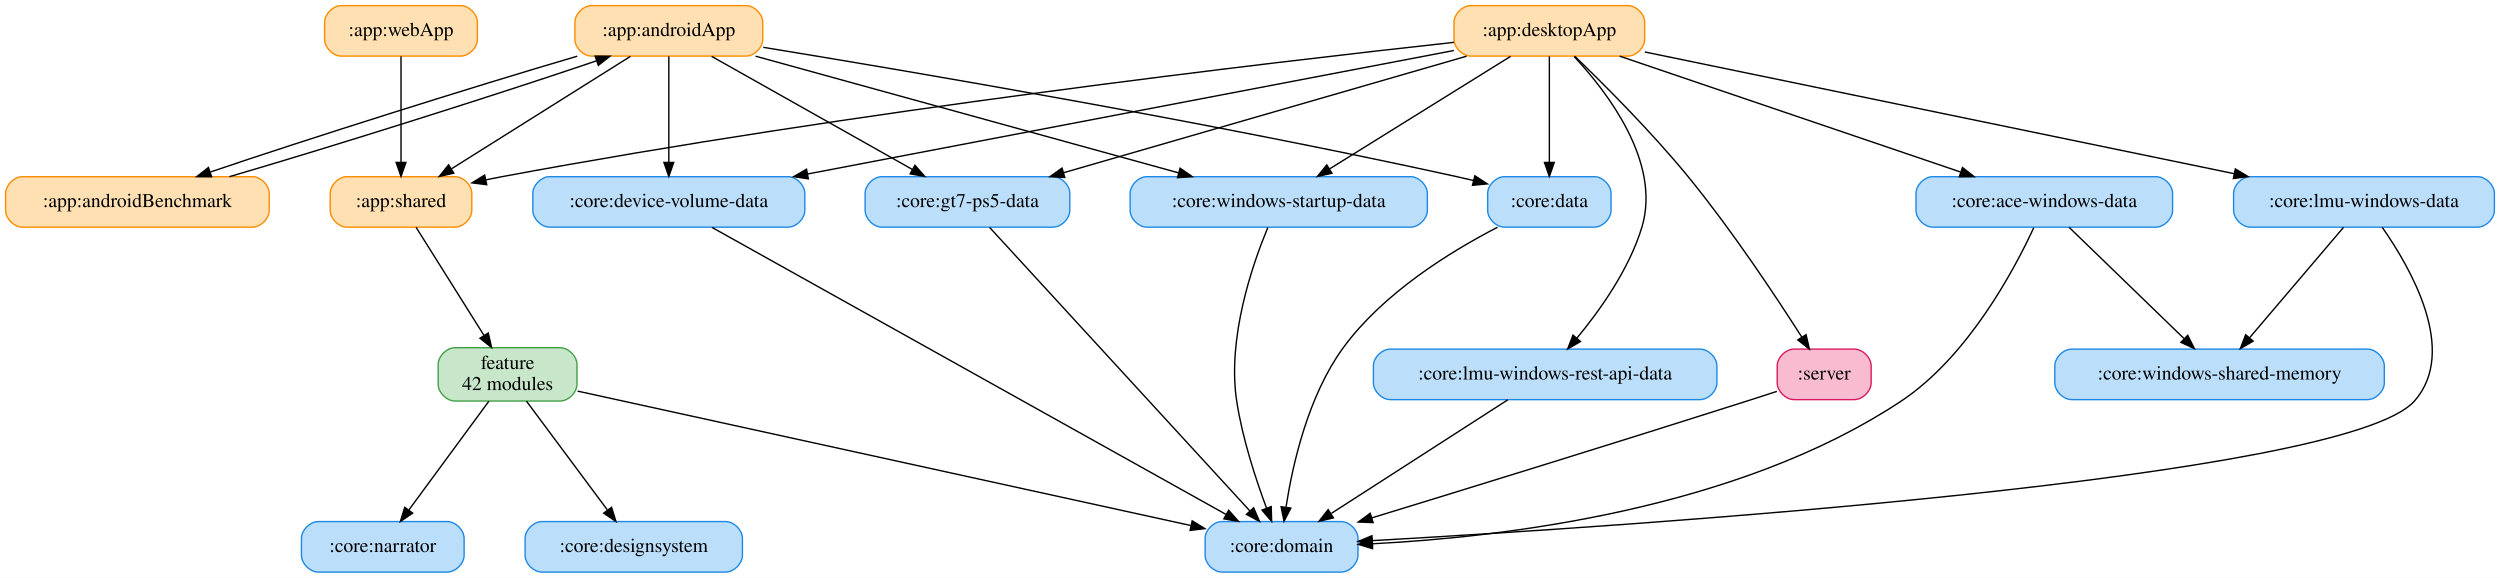
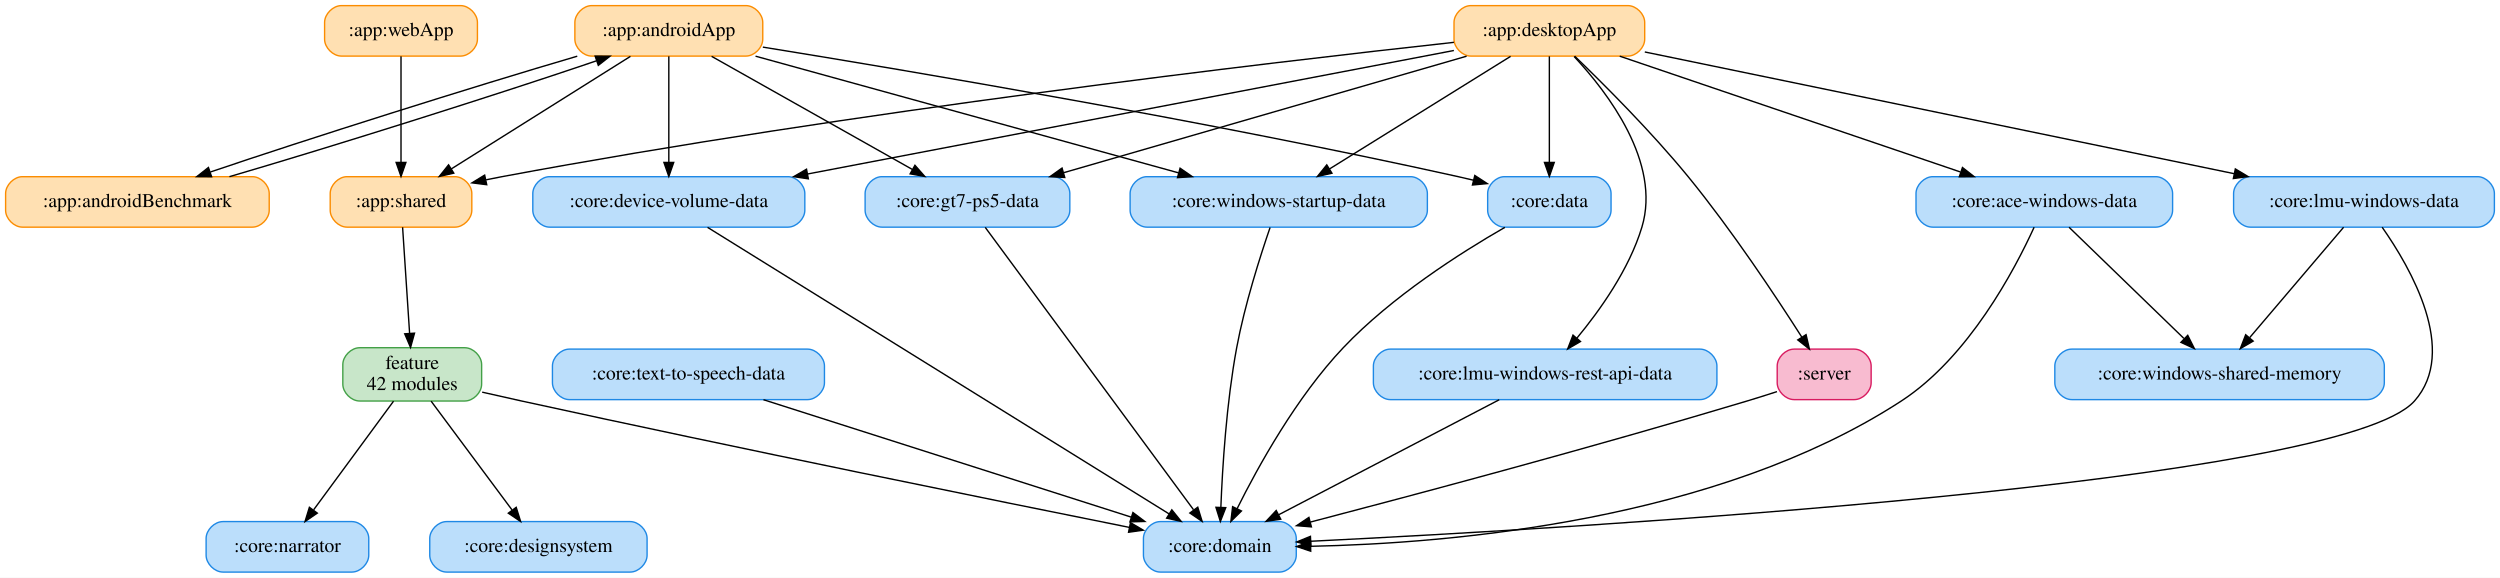
<svg xmlns="http://www.w3.org/2000/svg" width="1783pt" height="412pt" viewBox="0.00 0.00 1783.00 412.00">
  <g id="graph0" class="graph" transform="scale(1 1) rotate(0) translate(4 408)">
    <polygon fill="white" stroke="transparent" points="-4,4 -4,-408 1779,-408 1779,4 -4,4" />
    <g id="node1" class="node">
      <path fill="#ffe0b2" stroke="#fb8c00" d="M528,-404C528,-404 418,-404 418,-404 412,-404 406,-398 406,-392 406,-392 406,-380 406,-380 406,-374 412,-368 418,-368 418,-368 528,-368 528,-368 534,-368 540,-374 540,-380 540,-380 540,-392 540,-392 540,-398 534,-404 528,-404" />
      <text text-anchor="middle" x="473" y="-382.3" font-family="Times,serif" font-size="14.00">:app:androidApp</text>
    </g>
    <g id="node2" class="node">
      <path fill="#ffe0b2" stroke="#fb8c00" d="M176,-282C176,-282 12,-282 12,-282 6,-282 0,-276 0,-270 0,-270 0,-258 0,-258 0,-252 6,-246 12,-246 12,-246 176,-246 176,-246 182,-246 188,-252 188,-258 188,-258 188,-270 188,-270 188,-276 182,-282 176,-282" />
      <text text-anchor="middle" x="94" y="-260.3" font-family="Times,serif" font-size="14.00">:app:androidBenchmark</text>
    </g>
    <g id="edge1" class="edge">
      <path fill="none" stroke="black" d="M407.7,-367.93C333.41,-346.16 214.38,-308.56 146.03,-285.33" />
      <polygon fill="black" stroke="black" points="146.92,-281.93 136.33,-282.01 144.65,-288.55 146.92,-281.93" />
    </g>
    <g id="node4" class="node">
      <path fill="#ffe0b2" stroke="#fb8c00" d="M320.5,-282C320.5,-282 243.5,-282 243.5,-282 237.5,-282 231.5,-276 231.5,-270 231.5,-270 231.5,-258 231.5,-258 231.5,-252 237.5,-246 243.5,-246 243.5,-246 320.5,-246 320.5,-246 326.5,-246 332.5,-252 332.5,-258 332.5,-258 332.5,-270 332.5,-270 332.5,-276 326.5,-282 320.5,-282" />
      <text text-anchor="middle" x="282" y="-260.3" font-family="Times,serif" font-size="14.00">:app:shared</text>
    </g>
    <g id="edge2" class="edge">
      <path fill="none" stroke="black" d="M445.63,-367.81C412.02,-346.69 354.91,-310.81 317.82,-287.51" />
      <polygon fill="black" stroke="black" points="319.64,-284.52 309.31,-282.16 315.92,-290.44 319.64,-284.52" />
    </g>
    <g id="node7" class="node">
      <path fill="#bbdefb" stroke="#1e88e5" d="M1133,-282C1133,-282 1069,-282 1069,-282 1063,-282 1057,-276 1057,-270 1057,-270 1057,-258 1057,-258 1057,-252 1063,-246 1069,-246 1069,-246 1133,-246 1133,-246 1139,-246 1145,-252 1145,-258 1145,-258 1145,-270 1145,-270 1145,-276 1139,-282 1133,-282" />
      <text text-anchor="middle" x="1101" y="-260.3" font-family="Times,serif" font-size="14.00">:core:data</text>
    </g>
    <g id="edge3" class="edge">
-       <path fill="none" stroke="black" d="M540.35,-374.24C646.13,-356.99 857.48,-321.08 1035,-282 1038.85,-281.15 1042.83,-280.24 1046.82,-279.28" />
-       <polygon fill="black" stroke="black" points="1047.84,-282.64 1056.73,-276.86 1046.18,-275.84 1047.84,-282.64" />
+       <path fill="none" stroke="black" d="M540.06,-374.4C645.91,-357.3 858,-321.5 1036,-282 1039.57,-281.21 1043.24,-280.35 1046.93,-279.47" />
+       <polygon fill="black" stroke="black" points="1047.83,-282.85 1056.7,-277.06 1046.15,-276.05 1047.83,-282.85" />
    </g>
    <g id="node9" class="node">
      <path fill="#bbdefb" stroke="#1e88e5" d="M558,-282C558,-282 388,-282 388,-282 382,-282 376,-276 376,-270 376,-270 376,-258 376,-258 376,-252 382,-246 388,-246 388,-246 558,-246 558,-246 564,-246 570,-252 570,-258 570,-258 570,-270 570,-270 570,-276 564,-282 558,-282" />
      <text text-anchor="middle" x="473" y="-260.3" font-family="Times,serif" font-size="14.00">:core:device-volume-data</text>
    </g>
    <g id="edge4" class="edge">
      <path fill="none" stroke="black" d="M473,-367.81C473,-348.11 473,-315.58 473,-292.39" />
      <polygon fill="black" stroke="black" points="476.5,-292.16 473,-282.16 469.5,-292.16 476.5,-292.16" />
    </g>
    <g id="node11" class="node">
      <path fill="#bbdefb" stroke="#1e88e5" d="M747,-282C747,-282 625,-282 625,-282 619,-282 613,-276 613,-270 613,-270 613,-258 613,-258 613,-252 619,-246 625,-246 625,-246 747,-246 747,-246 753,-246 759,-252 759,-258 759,-258 759,-270 759,-270 759,-276 753,-282 747,-282" />
      <text text-anchor="middle" x="686" y="-260.3" font-family="Times,serif" font-size="14.00">:core:gt7-ps5-data</text>
    </g>
    <g id="edge5" class="edge">
      <path fill="none" stroke="black" d="M503.52,-367.81C541.16,-346.6 605.23,-310.5 646.57,-287.21" />
      <polygon fill="black" stroke="black" points="648.54,-290.12 655.54,-282.16 645.11,-284.02 648.54,-290.12" />
    </g>
-     <g id="node16" class="node">
+     <g id="node17" class="node">
      <path fill="#bbdefb" stroke="#1e88e5" d="M1002,-282C1002,-282 814,-282 814,-282 808,-282 802,-276 802,-270 802,-270 802,-258 802,-258 802,-252 808,-246 814,-246 814,-246 1002,-246 1002,-246 1008,-246 1014,-252 1014,-258 1014,-258 1014,-270 1014,-270 1014,-276 1008,-282 1002,-282" />
      <text text-anchor="middle" x="908" y="-260.3" font-family="Times,serif" font-size="14.00">:core:windows-startup-data</text>
    </g>
    <g id="edge6" class="edge">
      <path fill="none" stroke="black" d="M534.86,-367.93C614.51,-345.96 752.63,-307.86 836.63,-284.69" />
      <polygon fill="black" stroke="black" points="837.64,-288.04 846.35,-282.01 835.78,-281.29 837.64,-288.04" />
    </g>
    <g id="edge7" class="edge">
      <path fill="none" stroke="black" d="M159.64,-282.01C234.11,-303.75 353.17,-341.36 421.36,-364.61" />
      <polygon fill="black" stroke="black" points="420.45,-368 431.05,-367.93 422.72,-361.38 420.45,-368" />
    </g>
    <g id="node3" class="node">
      <path fill="#ffe0b2" stroke="#fb8c00" d="M1157,-404C1157,-404 1045,-404 1045,-404 1039,-404 1033,-398 1033,-392 1033,-392 1033,-380 1033,-380 1033,-374 1039,-368 1045,-368 1045,-368 1157,-368 1157,-368 1163,-368 1169,-374 1169,-380 1169,-380 1169,-392 1169,-392 1169,-398 1163,-404 1157,-404" />
      <text text-anchor="middle" x="1101" y="-382.3" font-family="Times,serif" font-size="14.00">:app:desktopApp</text>
    </g>
    <g id="edge8" class="edge">
      <path fill="none" stroke="black" d="M1032.93,-377.8C901.21,-363.4 602.54,-328.37 354,-282 350.31,-281.31 346.53,-280.56 342.72,-279.77" />
      <polygon fill="black" stroke="black" points="343.13,-276.27 332.62,-277.59 341.65,-283.12 343.13,-276.27" />
    </g>
    <g id="node6" class="node">
      <path fill="#bbdefb" stroke="#1e88e5" d="M1533.5,-282C1533.5,-282 1374.5,-282 1374.5,-282 1368.5,-282 1362.5,-276 1362.5,-270 1362.5,-270 1362.5,-258 1362.5,-258 1362.5,-252 1368.5,-246 1374.5,-246 1374.5,-246 1533.5,-246 1533.5,-246 1539.5,-246 1545.5,-252 1545.5,-258 1545.5,-258 1545.5,-270 1545.5,-270 1545.5,-276 1539.5,-282 1533.5,-282" />
      <text text-anchor="middle" x="1454" y="-260.3" font-family="Times,serif" font-size="14.00">:core:ace-windows-data</text>
    </g>
    <g id="edge9" class="edge">
      <path fill="none" stroke="black" d="M1151.2,-367.93C1215.24,-346.16 1325.87,-308.56 1394.21,-285.33" />
      <polygon fill="black" stroke="black" points="1395.63,-288.54 1403.97,-282.01 1393.38,-281.91 1395.63,-288.54" />
    </g>
    <g id="edge10" class="edge">
      <path fill="none" stroke="black" d="M1101,-367.81C1101,-348.11 1101,-315.58 1101,-292.39" />
      <polygon fill="black" stroke="black" points="1104.5,-292.16 1101,-282.16 1097.5,-292.16 1104.5,-292.16" />
    </g>
    <g id="edge11" class="edge">
      <path fill="none" stroke="black" d="M1032.9,-371.99C921.64,-350.73 700.46,-308.46 571.9,-283.9" />
      <polygon fill="black" stroke="black" points="572.52,-280.45 562.04,-282.01 571.21,-287.33 572.52,-280.45" />
    </g>
    <g id="edge12" class="edge">
      <path fill="none" stroke="black" d="M1041.98,-367.93C966.23,-346.03 835.03,-308.09 754.82,-284.9" />
      <polygon fill="black" stroke="black" points="755.39,-281.42 744.82,-282.01 753.45,-288.15 755.39,-281.42" />
    </g>
    <g id="node12" class="node">
      <path fill="#bbdefb" stroke="#1e88e5" d="M1763,-282C1763,-282 1601,-282 1601,-282 1595,-282 1589,-276 1589,-270 1589,-270 1589,-258 1589,-258 1589,-252 1595,-246 1601,-246 1601,-246 1763,-246 1763,-246 1769,-246 1775,-252 1775,-258 1775,-258 1775,-270 1775,-270 1775,-276 1769,-282 1763,-282" />
      <text text-anchor="middle" x="1682" y="-260.3" font-family="Times,serif" font-size="14.00">:core:lmu-windows-data</text>
    </g>
    <g id="edge13" class="edge">
      <path fill="none" stroke="black" d="M1169.07,-370.94C1273.16,-349.44 1472.12,-308.35 1589.3,-284.15" />
      <polygon fill="black" stroke="black" points="1590.25,-287.52 1599.33,-282.07 1588.83,-280.67 1590.25,-287.52" />
    </g>
    <g id="node13" class="node">
      <path fill="#bbdefb" stroke="#1e88e5" d="M1208.5,-159C1208.5,-159 987.5,-159 987.5,-159 981.5,-159 975.5,-153 975.5,-147 975.5,-147 975.5,-135 975.5,-135 975.5,-129 981.5,-123 987.5,-123 987.5,-123 1208.5,-123 1208.5,-123 1214.5,-123 1220.5,-129 1220.5,-135 1220.5,-135 1220.5,-147 1220.5,-147 1220.5,-153 1214.5,-159 1208.5,-159" />
      <text text-anchor="middle" x="1098" y="-137.3" font-family="Times,serif" font-size="14.00">:core:lmu-windows-rest-api-data</text>
    </g>
    <g id="edge14" class="edge">
      <path fill="none" stroke="black" d="M1118.67,-367.69C1142.61,-342.05 1180.88,-292.04 1167,-246 1157.93,-215.92 1136.99,-186.54 1120.54,-166.73" />
      <polygon fill="black" stroke="black" points="1123.2,-164.44 1114.04,-159.11 1117.87,-168.99 1123.2,-164.44" />
    </g>
    <g id="edge15" class="edge">
      <path fill="none" stroke="black" d="M1073.35,-367.81C1039.38,-346.69 981.67,-310.81 944.2,-287.51" />
      <polygon fill="black" stroke="black" points="945.94,-284.47 935.6,-282.16 942.25,-290.41 945.94,-284.47" />
    </g>
-     <g id="node17" class="node">
+     <g id="node18" class="node">
      <path fill="#f8bbd0" stroke="#d81b60" d="M1318.5,-159C1318.5,-159 1275.5,-159 1275.5,-159 1269.5,-159 1263.5,-153 1263.5,-147 1263.5,-147 1263.5,-135 1263.5,-135 1263.5,-129 1269.5,-123 1275.5,-123 1275.5,-123 1318.5,-123 1318.5,-123 1324.5,-123 1330.5,-129 1330.5,-135 1330.5,-135 1330.5,-147 1330.5,-147 1330.5,-153 1324.5,-159 1318.5,-159" />
      <text text-anchor="middle" x="1297" y="-137.3" font-family="Times,serif" font-size="14.00">:server</text>
    </g>
    <g id="edge16" class="edge">
      <path fill="none" stroke="black" d="M1119.07,-367.93C1139.63,-348.12 1173.77,-314.06 1200,-282 1231.09,-244 1262.65,-196.41 1281,-167.64" />
      <polygon fill="black" stroke="black" points="1284.08,-169.32 1286.47,-159 1278.17,-165.57 1284.08,-169.32" />
    </g>
-     <g id="node18" class="node">
-       <path fill="#c8e6c9" stroke="#43a047" d="M395.5,-160C395.5,-160 320.5,-160 320.5,-160 314.5,-160 308.5,-154 308.5,-148 308.5,-148 308.5,-134 308.5,-134 308.5,-128 314.5,-122 320.5,-122 320.5,-122 395.5,-122 395.5,-122 401.5,-122 407.5,-128 407.5,-134 407.5,-134 407.5,-148 407.5,-148 407.5,-154 401.5,-160 395.5,-160" />
-       <text text-anchor="middle" x="358" y="-144.8" font-family="Times,serif" font-size="14.00">feature</text>
-       <text text-anchor="middle" x="358" y="-129.8" font-family="Times,serif" font-size="14.00">42 modules</text>
+     <g id="node19" class="node">
+       <path fill="#c8e6c9" stroke="#43a047" d="M327.5,-160C327.5,-160 252.5,-160 252.5,-160 246.5,-160 240.5,-154 240.5,-148 240.5,-148 240.5,-134 240.5,-134 240.5,-128 246.5,-122 252.5,-122 252.5,-122 327.5,-122 327.5,-122 333.5,-122 339.5,-128 339.5,-134 339.5,-134 339.5,-148 339.5,-148 339.5,-154 333.5,-160 327.5,-160" />
+       <text text-anchor="middle" x="290" y="-144.8" font-family="Times,serif" font-size="14.00">feature</text>
+       <text text-anchor="middle" x="290" y="-129.8" font-family="Times,serif" font-size="14.00">42 modules</text>
    </g>
    <g id="edge17" class="edge">
-       <path fill="none" stroke="black" d="M292.73,-245.92C305.35,-225.82 326.47,-192.2 341.26,-168.66" />
-       <polygon fill="black" stroke="black" points="344.23,-170.51 346.58,-160.18 338.3,-166.78 344.23,-170.51" />
+       <path fill="none" stroke="black" d="M283.13,-245.92C284.43,-226.26 286.58,-193.67 288.13,-170.23" />
+       <polygon fill="black" stroke="black" points="291.63,-170.39 288.8,-160.18 284.65,-169.93 291.63,-170.39" />
    </g>
    <g id="node5" class="node">
      <path fill="#ffe0b2" stroke="#fb8c00" d="M324.5,-404C324.5,-404 239.5,-404 239.5,-404 233.5,-404 227.5,-398 227.5,-392 227.5,-392 227.5,-380 227.5,-380 227.5,-374 233.5,-368 239.5,-368 239.5,-368 324.5,-368 324.5,-368 330.5,-368 336.5,-374 336.5,-380 336.5,-380 336.5,-392 336.5,-392 336.5,-398 330.5,-404 324.5,-404" />
      <text text-anchor="middle" x="282" y="-382.3" font-family="Times,serif" font-size="14.00">:app:webApp</text>
    </g>
    <g id="edge18" class="edge">
      <path fill="none" stroke="black" d="M282,-367.81C282,-348.11 282,-315.58 282,-292.39" />
      <polygon fill="black" stroke="black" points="285.5,-292.16 282,-282.16 278.5,-292.16 285.5,-292.16" />
    </g>
    <g id="node10" class="node">
-       <path fill="#bbdefb" stroke="#1e88e5" d="M952.5,-36C952.5,-36 867.5,-36 867.5,-36 861.5,-36 855.5,-30 855.5,-24 855.5,-24 855.5,-12 855.5,-12 855.5,-6 861.5,0 867.5,0 867.5,0 952.5,0 952.5,0 958.5,0 964.5,-6 964.5,-12 964.5,-12 964.5,-24 964.5,-24 964.5,-30 958.5,-36 952.5,-36" />
-       <text text-anchor="middle" x="910" y="-14.3" font-family="Times,serif" font-size="14.00">:core:domain</text>
+       <path fill="#bbdefb" stroke="#1e88e5" d="M908.5,-36C908.5,-36 823.5,-36 823.5,-36 817.5,-36 811.5,-30 811.5,-24 811.5,-24 811.5,-12 811.5,-12 811.5,-6 817.5,0 823.5,0 823.5,0 908.5,0 908.5,0 914.5,0 920.5,-6 920.5,-12 920.5,-12 920.5,-24 920.5,-24 920.5,-30 914.5,-36 908.5,-36" />
+       <text text-anchor="middle" x="866" y="-14.3" font-family="Times,serif" font-size="14.00">:core:domain</text>
    </g>
    <g id="edge19" class="edge">
-       <path fill="none" stroke="black" d="M1446.47,-245.58C1432.49,-215.4 1399.55,-153.61 1352,-122 1234.96,-44.19 1066.43,-24.8 974.99,-20.2" />
-       <polygon fill="black" stroke="black" points="974.92,-16.7 964.77,-19.74 974.6,-23.69 974.92,-16.7" />
-     </g>
-     <g id="node15" class="node">
+       <path fill="none" stroke="black" d="M1446.75,-245.96C1433,-215.81 1400.12,-153.3 1352,-122 1220.2,-36.27 1029.66,-20.41 930.88,-18.38" />
+       <polygon fill="black" stroke="black" points="930.8,-14.88 920.74,-18.21 930.68,-21.88 930.8,-14.88" />
+     </g>
+     <g id="node16" class="node">
      <path fill="#bbdefb" stroke="#1e88e5" d="M1684.5,-159C1684.5,-159 1473.5,-159 1473.5,-159 1467.5,-159 1461.5,-153 1461.5,-147 1461.5,-147 1461.5,-135 1461.5,-135 1461.5,-129 1467.5,-123 1473.5,-123 1473.5,-123 1684.5,-123 1684.5,-123 1690.5,-123 1696.5,-129 1696.5,-135 1696.5,-135 1696.5,-147 1696.5,-147 1696.5,-153 1690.5,-159 1684.5,-159" />
      <text text-anchor="middle" x="1579" y="-137.3" font-family="Times,serif" font-size="14.00">:core:windows-shared-memory</text>
    </g>
    <g id="edge20" class="edge">
      <path fill="none" stroke="black" d="M1471.64,-245.92C1493.02,-225.23 1529.19,-190.22 1553.57,-166.61" />
      <polygon fill="black" stroke="black" points="1556.29,-168.85 1561.04,-159.38 1551.42,-163.83 1556.29,-168.85" />
    </g>
    <g id="edge21" class="edge">
-       <path fill="none" stroke="black" d="M1064.04,-245.93C1030.68,-228.72 982.59,-199.12 954,-160 928.94,-125.7 917.89,-76.75 913.21,-46.47" />
-       <polygon fill="black" stroke="black" points="916.62,-45.63 911.76,-36.22 909.69,-46.62 916.62,-45.63" />
+       <path fill="none" stroke="black" d="M1069.26,-245.85C1037.46,-227.57 988.41,-196.29 954,-160 920.68,-124.86 893.22,-75.19 878.27,-45.15" />
+       <polygon fill="black" stroke="black" points="881.39,-43.57 873.86,-36.13 875.1,-46.65 881.39,-43.57" />
    </g>
    <g id="node8" class="node">
-       <path fill="#bbdefb" stroke="#1e88e5" d="M513.5,-36C513.5,-36 382.5,-36 382.5,-36 376.5,-36 370.5,-30 370.5,-24 370.5,-24 370.5,-12 370.5,-12 370.5,-6 376.5,0 382.5,0 382.5,0 513.5,0 513.5,0 519.5,0 525.5,-6 525.5,-12 525.5,-12 525.5,-24 525.5,-24 525.5,-30 519.5,-36 513.5,-36" />
-       <text text-anchor="middle" x="448" y="-14.3" font-family="Times,serif" font-size="14.00">:core:designsystem</text>
+       <path fill="#bbdefb" stroke="#1e88e5" d="M445.5,-36C445.5,-36 314.5,-36 314.5,-36 308.5,-36 302.5,-30 302.5,-24 302.5,-24 302.5,-12 302.5,-12 302.5,-6 308.5,0 314.5,0 314.5,0 445.5,0 445.5,0 451.5,0 457.5,-6 457.5,-12 457.5,-12 457.5,-24 457.5,-24 457.5,-30 451.5,-36 445.5,-36" />
+       <text text-anchor="middle" x="380" y="-14.3" font-family="Times,serif" font-size="14.00">:core:designsystem</text>
    </g>
    <g id="edge22" class="edge">
-       <path fill="none" stroke="black" d="M503.73,-245.84C581.15,-202.62 784.15,-89.27 870.36,-41.13" />
-       <polygon fill="black" stroke="black" points="872.28,-44.07 879.3,-36.14 868.87,-37.96 872.28,-44.07" />
+       <path fill="none" stroke="black" d="M500.63,-245.84C570.12,-202.7 752.08,-89.73 829.88,-41.43" />
+       <polygon fill="black" stroke="black" points="831.75,-44.39 838.4,-36.14 828.05,-38.44 831.75,-44.39" />
    </g>
    <g id="edge23" class="edge">
-       <path fill="none" stroke="black" d="M701.75,-245.84C740.79,-203.32 842.14,-92.92 887.49,-43.52" />
-       <polygon fill="black" stroke="black" points="890.08,-45.87 894.27,-36.14 884.93,-41.14 890.08,-45.87" />
+       <path fill="none" stroke="black" d="M698.66,-245.84C729.83,-203.58 810.46,-94.28 847.23,-44.45" />
+       <polygon fill="black" stroke="black" points="850.24,-46.26 853.36,-36.14 844.6,-42.11 850.24,-46.26" />
    </g>
    <g id="edge24" class="edge">
-       <path fill="none" stroke="black" d="M1694.92,-245.98C1715.26,-216.98 1749.39,-157.65 1718,-122 1668.98,-66.34 1157.71,-32.74 974.7,-22.42" />
-       <polygon fill="black" stroke="black" points="974.86,-18.92 964.68,-21.86 974.47,-25.91 974.86,-18.92" />
+       <path fill="none" stroke="black" d="M1694.94,-245.96C1715.32,-216.92 1749.51,-157.54 1718,-122 1665.87,-63.19 1120.91,-31.35 930.91,-21.98" />
+       <polygon fill="black" stroke="black" points="930.95,-18.48 920.79,-21.48 930.6,-25.47 930.95,-18.48" />
    </g>
    <g id="edge25" class="edge">
      <path fill="none" stroke="black" d="M1667.46,-245.92C1650,-225.41 1620.56,-190.82 1600.48,-167.23" />
      <polygon fill="black" stroke="black" points="1602.95,-164.73 1593.8,-159.38 1597.62,-169.27 1602.95,-164.73" />
    </g>
    <g id="edge26" class="edge">
-       <path fill="none" stroke="black" d="M1071.46,-122.92C1038.53,-101.72 982.23,-65.49 945.58,-41.9" />
-       <polygon fill="black" stroke="black" points="947.01,-38.66 936.71,-36.19 943.22,-44.54 947.01,-38.66" />
+       <path fill="none" stroke="black" d="M1065.25,-122.92C1024,-101.41 953.07,-64.41 907.91,-40.86" />
+       <polygon fill="black" stroke="black" points="909.44,-37.71 898.96,-36.19 906.2,-43.92 909.44,-37.71" />
    </g>
    <g id="node14" class="node">
-       <path fill="#bbdefb" stroke="#1e88e5" d="M315,-36C315,-36 223,-36 223,-36 217,-36 211,-30 211,-24 211,-24 211,-12 211,-12 211,-6 217,0 223,0 223,0 315,0 315,0 321,0 327,-6 327,-12 327,-12 327,-24 327,-24 327,-30 321,-36 315,-36" />
-       <text text-anchor="middle" x="269" y="-14.3" font-family="Times,serif" font-size="14.00">:core:narrator</text>
+       <path fill="#bbdefb" stroke="#1e88e5" d="M247,-36C247,-36 155,-36 155,-36 149,-36 143,-30 143,-24 143,-24 143,-12 143,-12 143,-6 149,0 155,0 155,0 247,0 247,0 253,0 259,-6 259,-12 259,-12 259,-24 259,-24 259,-30 253,-36 247,-36" />
+       <text text-anchor="middle" x="201" y="-14.3" font-family="Times,serif" font-size="14.00">:core:narrator</text>
+     </g>
+     <g id="node15" class="node">
+       <path fill="#bbdefb" stroke="#1e88e5" d="M572,-159C572,-159 402,-159 402,-159 396,-159 390,-153 390,-147 390,-147 390,-135 390,-135 390,-129 396,-123 402,-123 402,-123 572,-123 572,-123 578,-123 584,-129 584,-135 584,-135 584,-147 584,-147 584,-153 578,-159 572,-159" />
+       <text text-anchor="middle" x="487" y="-137.3" font-family="Times,serif" font-size="14.00">:core:text-to-speech-data</text>
    </g>
    <g id="edge27" class="edge">
-       <path fill="none" stroke="black" d="M900.22,-245.76C889.21,-219.3 871.17,-167.03 878,-122 882.04,-95.39 891.63,-66.2 899.26,-45.71" />
-       <polygon fill="black" stroke="black" points="902.63,-46.71 902.93,-36.12 896.09,-44.21 902.63,-46.71" />
+       <path fill="none" stroke="black" d="M540.5,-122.92C609.53,-100.88 729.45,-62.6 802.87,-39.16" />
+       <polygon fill="black" stroke="black" points="804.01,-42.47 812.47,-36.09 801.88,-35.8 804.01,-42.47" />
    </g>
    <g id="edge28" class="edge">
-       <path fill="none" stroke="black" d="M1263.29,-128.88C1256.26,-126.58 1248.89,-124.2 1242,-122 1149.11,-92.39 1041.24,-59.13 974.29,-38.62" />
-       <polygon fill="black" stroke="black" points="975.3,-35.27 964.72,-35.69 973.25,-41.97 975.3,-35.27" />
+       <path fill="none" stroke="black" d="M901.83,-245.76C894.86,-225.51 883.73,-190.76 878,-160 870.7,-120.81 867.83,-74.65 866.71,-46.1" />
+       <polygon fill="black" stroke="black" points="870.21,-45.95 866.36,-36.08 863.21,-46.19 870.21,-45.95" />
    </g>
    <g id="edge29" class="edge">
-       <path fill="none" stroke="black" d="M371.47,-121.89C386.78,-101.31 411.86,-67.58 429.12,-44.39" />
-       <polygon fill="black" stroke="black" points="432.15,-46.18 435.31,-36.06 426.53,-42 432.15,-46.18" />
+       <path fill="none" stroke="black" d="M1263.34,-128.7C1256.31,-126.42 1248.93,-124.08 1242,-122 1133.28,-89.34 1005.63,-55.26 930.52,-35.65" />
+       <polygon fill="black" stroke="black" points="931.28,-32.23 920.72,-33.09 929.52,-39 931.28,-32.23" />
    </g>
    <g id="edge30" class="edge">
-       <path fill="none" stroke="black" d="M407.96,-129.05C508.2,-107.08 733.76,-57.63 845.19,-33.21" />
-       <polygon fill="black" stroke="black" points="846.27,-36.55 855.29,-30.99 844.77,-29.72 846.27,-36.55" />
+       <path fill="none" stroke="black" d="M303.47,-121.89C318.78,-101.31 343.86,-67.58 361.12,-44.39" />
+       <polygon fill="black" stroke="black" points="364.15,-46.18 367.31,-36.06 358.53,-42 364.15,-46.18" />
    </g>
    <g id="edge31" class="edge">
-       <path fill="none" stroke="black" d="M344.68,-121.89C329.54,-101.31 304.73,-67.58 287.67,-44.39" />
-       <polygon fill="black" stroke="black" points="290.3,-42.05 281.55,-36.06 284.66,-46.19 290.3,-42.05" />
+       <path fill="none" stroke="black" d="M339.89,-128.31C349.23,-126.17 358.9,-123.99 368,-122 523.2,-88.05 706.27,-50.94 801.35,-31.88" />
+       <polygon fill="black" stroke="black" points="802.26,-35.27 811.38,-29.87 800.89,-28.4 802.26,-35.27" />
+     </g>
+     <g id="edge32" class="edge">
+       <path fill="none" stroke="black" d="M276.68,-121.89C261.54,-101.31 236.73,-67.58 219.67,-44.39" />
+       <polygon fill="black" stroke="black" points="222.3,-42.05 213.55,-36.06 216.66,-46.19 222.3,-42.05" />
    </g>
  </g>
</svg>
